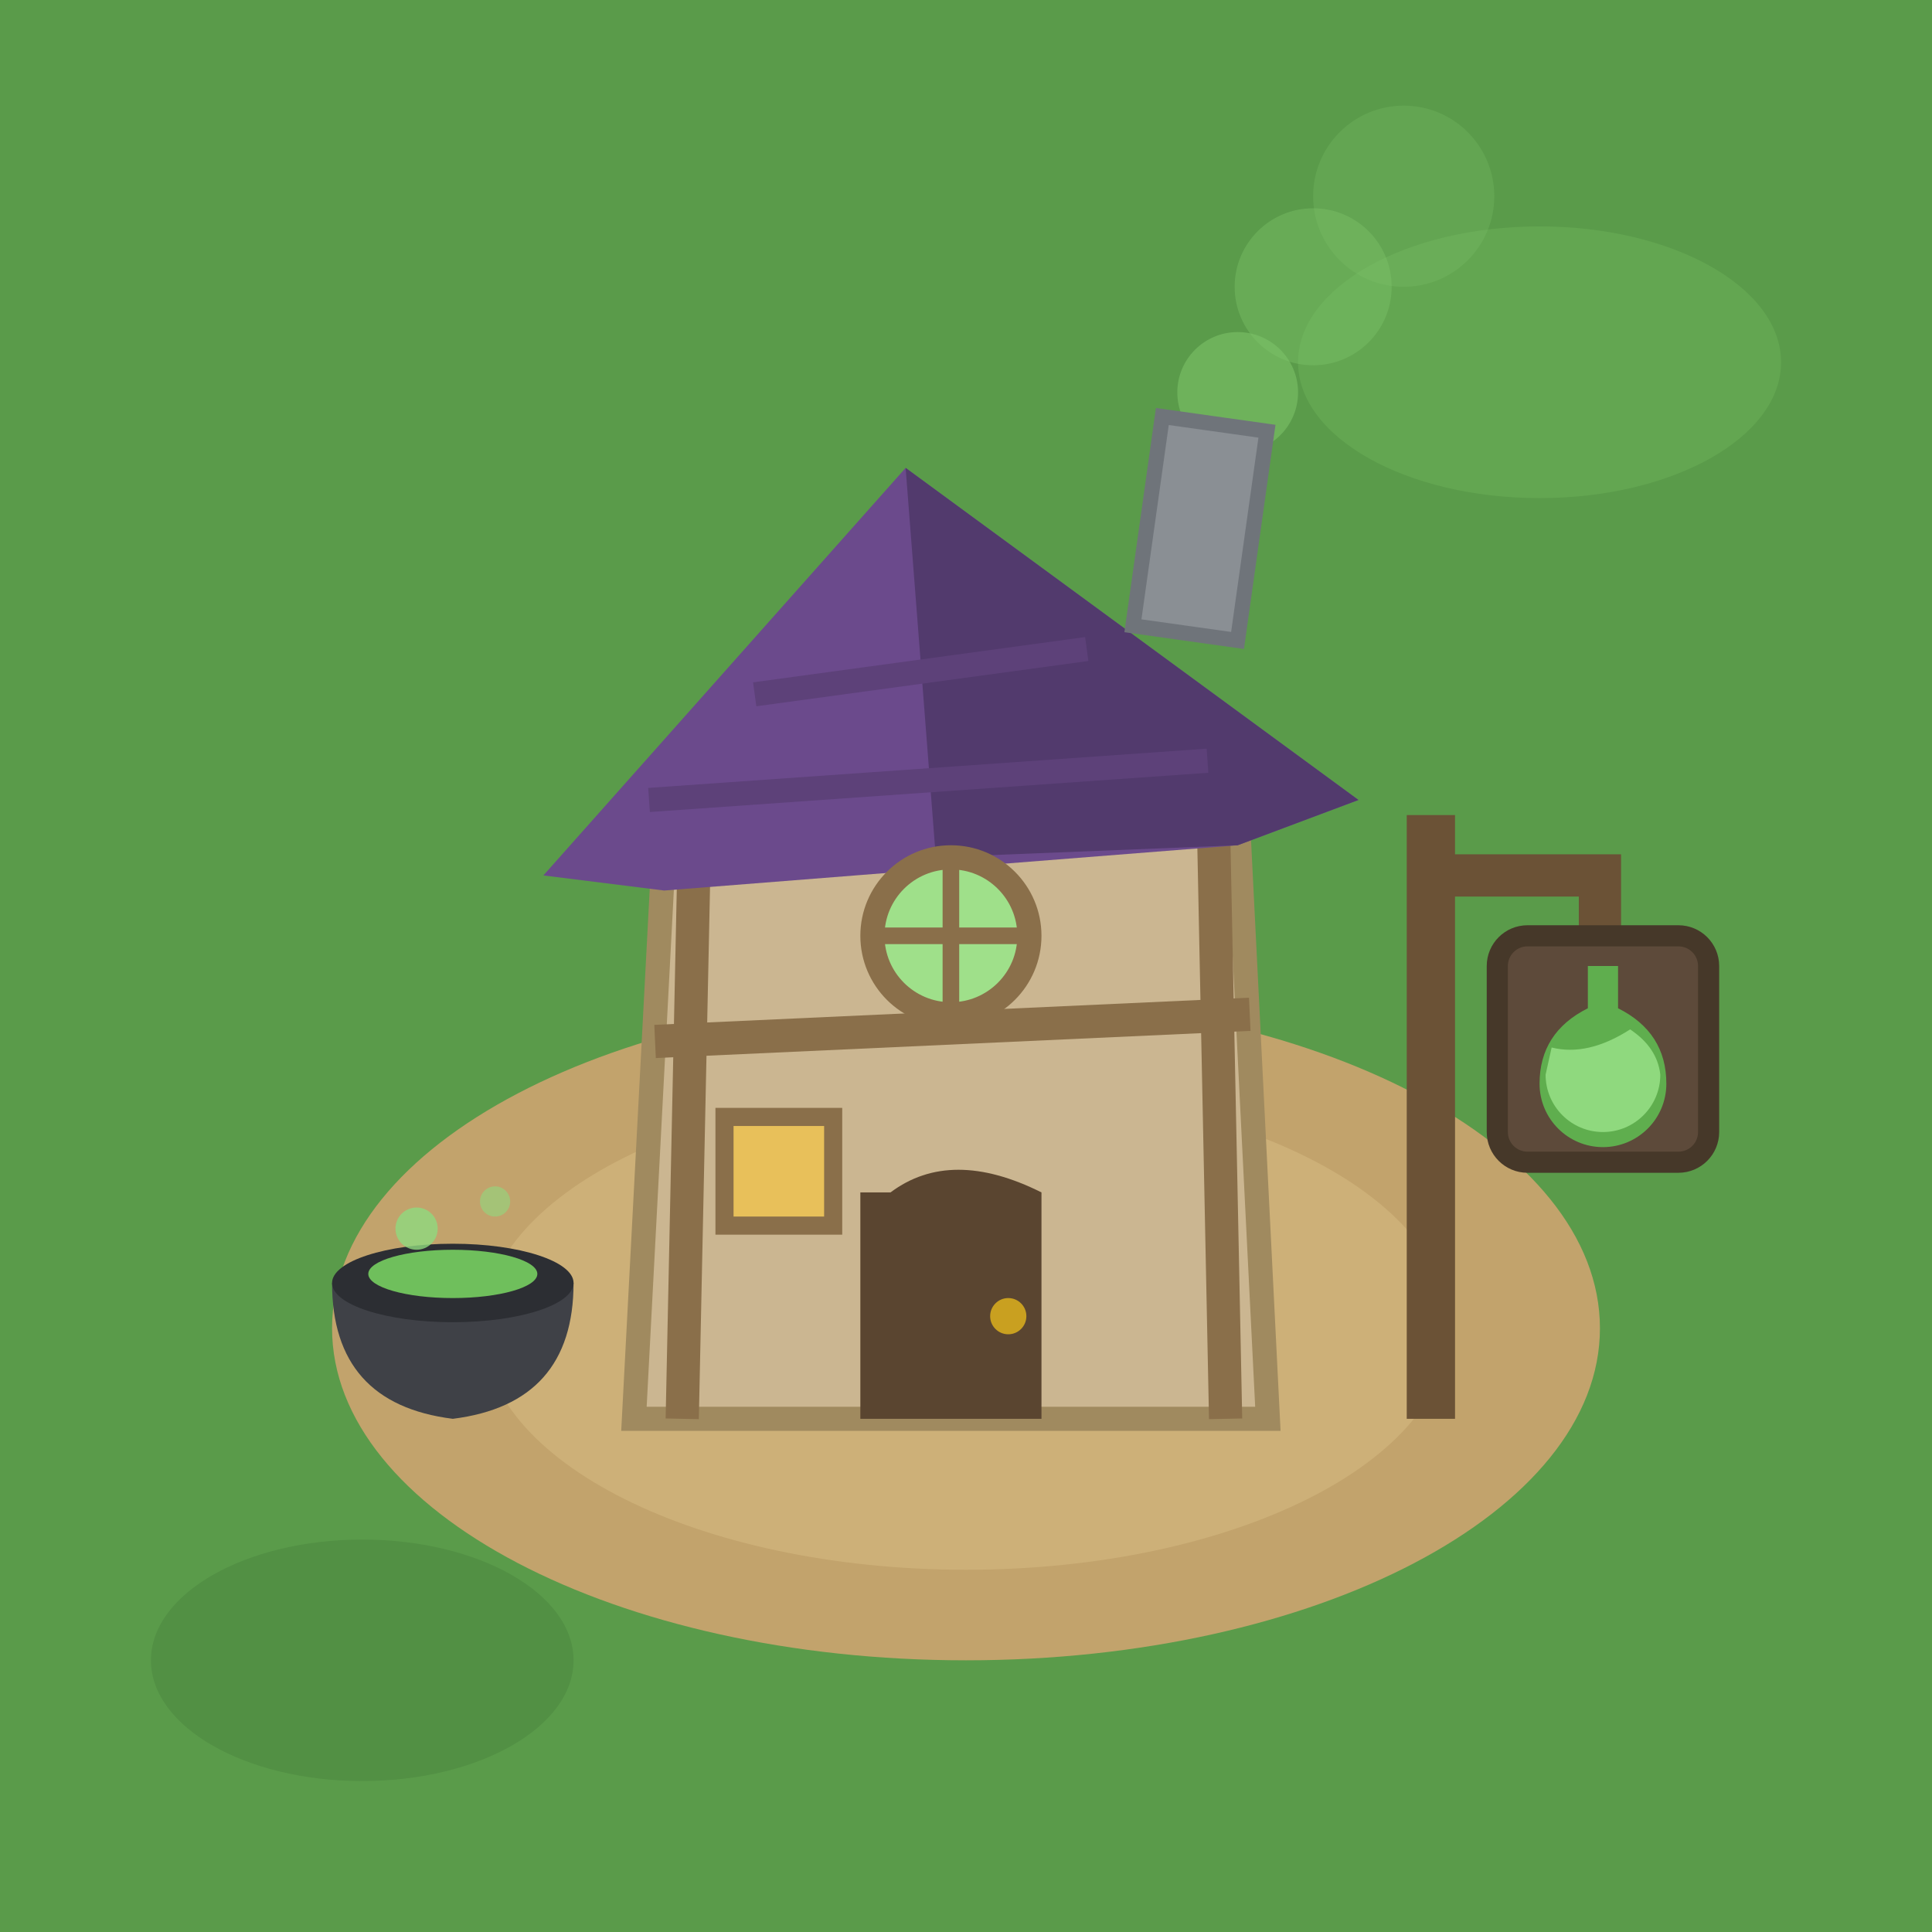
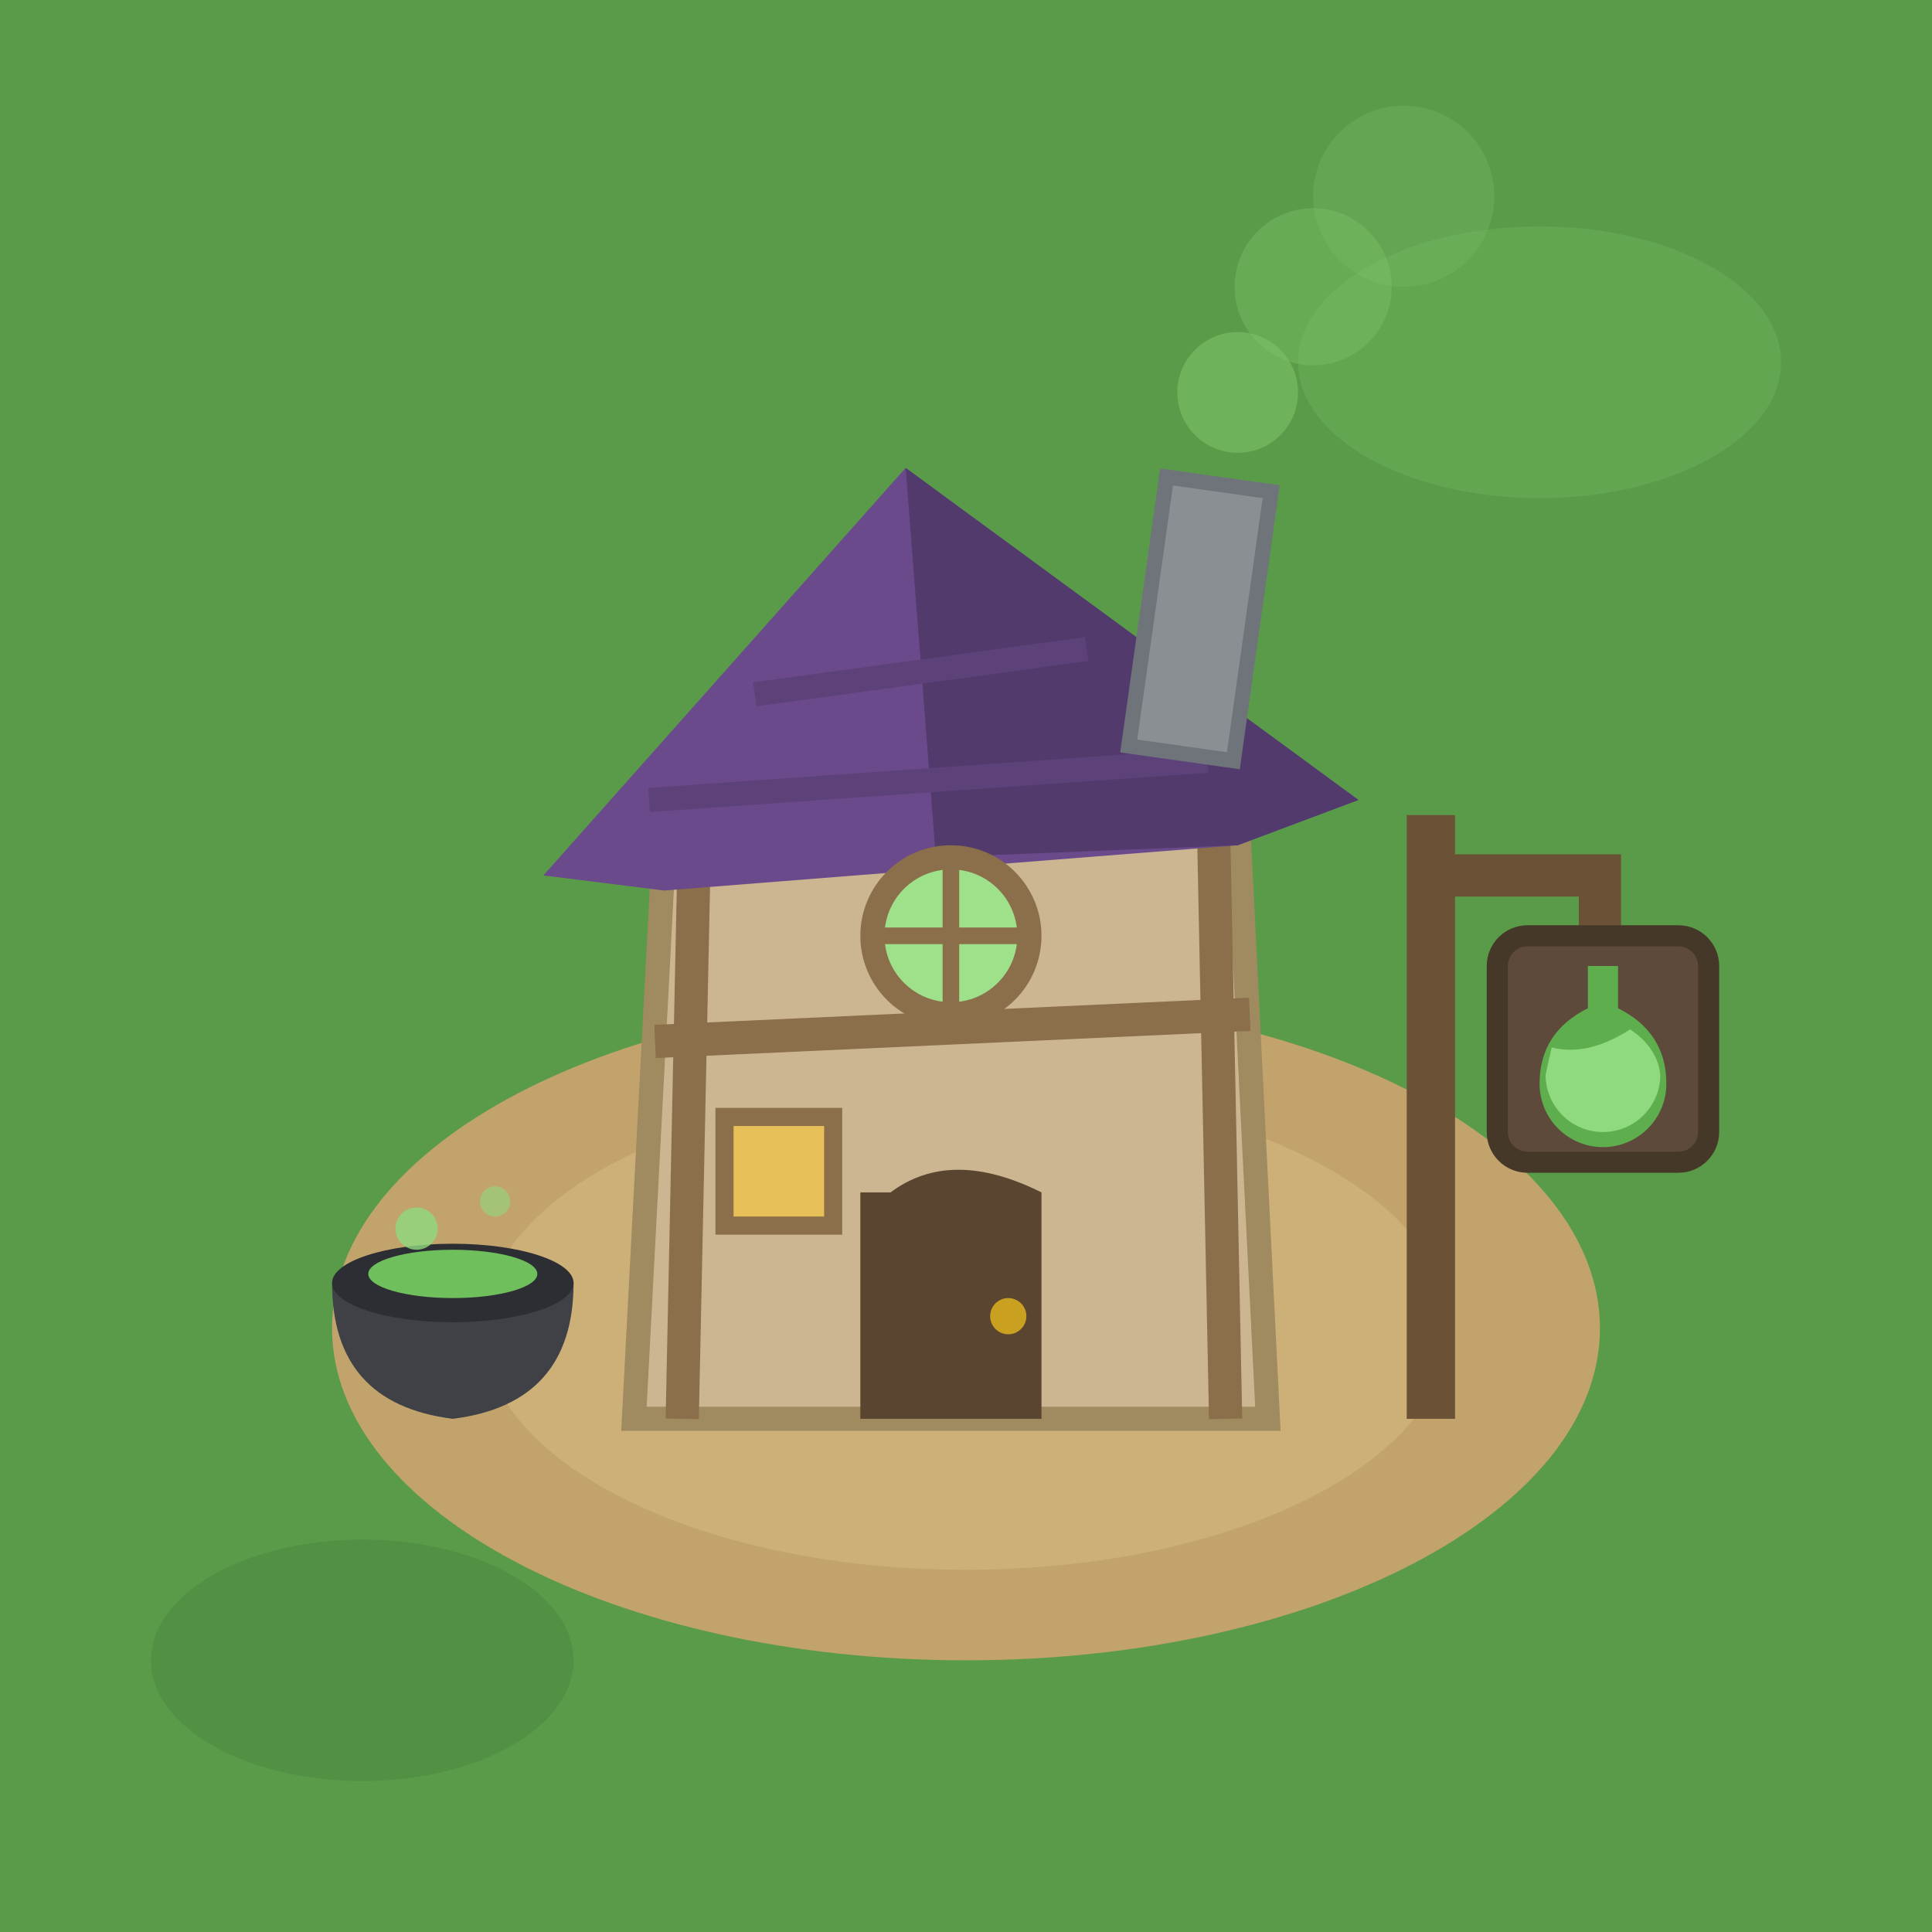
<svg xmlns="http://www.w3.org/2000/svg" viewBox="0 0 64 64">
  <rect width="64" height="64" fill="#5a9b4a" />
  <ellipse cx="51" cy="12" rx="8" ry="4.5" fill="#63a651" />
  <ellipse cx="12" cy="55" rx="7" ry="4" fill="#529044" />
  <ellipse cx="32" cy="44" rx="21" ry="11" fill="#c2a36c" />
  <ellipse cx="32" cy="44" rx="16" ry="8" fill="#cdb078" />
  <g fill="#7ec46a">
    <circle cx="41" cy="13" r="2" opacity="0.55" />
    <circle cx="43.5" cy="9.5" r="2.6" opacity="0.4" />
    <circle cx="46.5" cy="6.5" r="3" opacity="0.25" />
  </g>
  <path d="M21 47 L22 28 L41 27 L42 47 Z" fill="#cbb691" stroke="#a08a5f" stroke-width="0.8" />
  <path d="M21.7 34.5 L41.4 33.6 M23 28 L22.6 47 M40.2 27.4 L40.6 47" stroke="#8a6f4a" stroke-width="1.1" />
  <path d="M18 29 L30 15.5 L45 26.5 L41 28 L22 29.5 Z" fill="#6b4a8c" />
  <path d="M30 15.5 L45 26.5 L41 28 L31 28.4 Z" fill="#523a6d" />
  <path d="M21.5 26.5 L40 25.2 M25 23 L36 21.5" stroke="#5d4179" stroke-width="0.8" fill="none" />
-   <rect x="38" y="14" width="3.5" height="7" fill="#8a8f94" stroke="#6f747a" stroke-width="0.5" transform="rotate(8 39.7 17.5)" />
+   <rect x="38" y="16" width="3.5" height="9" fill="#8a8f94" stroke="#6f747a" stroke-width="0.5" transform="rotate(8 39.75 20.5)" />
  <circle cx="31.5" cy="31" r="2.6" fill="#9fe08a" stroke="#8a6f4a" stroke-width="0.8" />
  <path d="M29 31 H34 M31.5 28.5 V33.5" stroke="#8a6f4a" stroke-width="0.55" />
  <rect x="28.5" y="39.5" width="6" height="7.5" fill="#5a4530" />
  <path d="M29.5 39.5 Q31.5 38 34.5 39.5" fill="#5a4530" />
  <circle cx="33.4" cy="43.6" r="0.6" fill="#c9a020" />
  <rect x="24" y="37" width="3.6" height="3.6" fill="#e8c05a" stroke="#8a6f4a" stroke-width="0.6" />
  <g>
    <rect x="46.6" y="27" width="1.6" height="20" fill="#6b5236" />
    <path d="M47.4 29 L53 29 L53 31" stroke="#6b5236" stroke-width="1.4" fill="none" />
    <rect x="49.6" y="31" width="7" height="7.5" rx="1" fill="#5d4a3a" stroke="#463829" stroke-width="0.7" />
    <path d="M52.6 32 h1 v1.4 q1.6 0.8 1.6 2.5 a2.1 2.1 0 0 1 -4.2 0 q0 -1.7 1.6 -2.5 Z" fill="#5fae4e" />
    <path d="M51.2 35.6 a1.9 1.9 0 0 0 3.8 0 q-0.1 -0.9 -1 -1.5 q-1.4 0.9 -2.6 0.6 Z" fill="#8fd97e" />
  </g>
  <g>
    <path d="M11 42.5 q0 4 4 4.5 q4 -0.5 4 -4.5 Z" fill="#3f4147" />
    <ellipse cx="15" cy="42.5" rx="4" ry="1.3" fill="#2c2e33" />
    <ellipse cx="15" cy="42.2" rx="2.8" ry="0.8" fill="#6fbf5c" />
    <circle cx="13.8" cy="40.7" r="0.7" fill="#8fd97e" opacity="0.8" />
    <circle cx="16.4" cy="39.8" r="0.5" fill="#8fd97e" opacity="0.6" />
  </g>
</svg>
